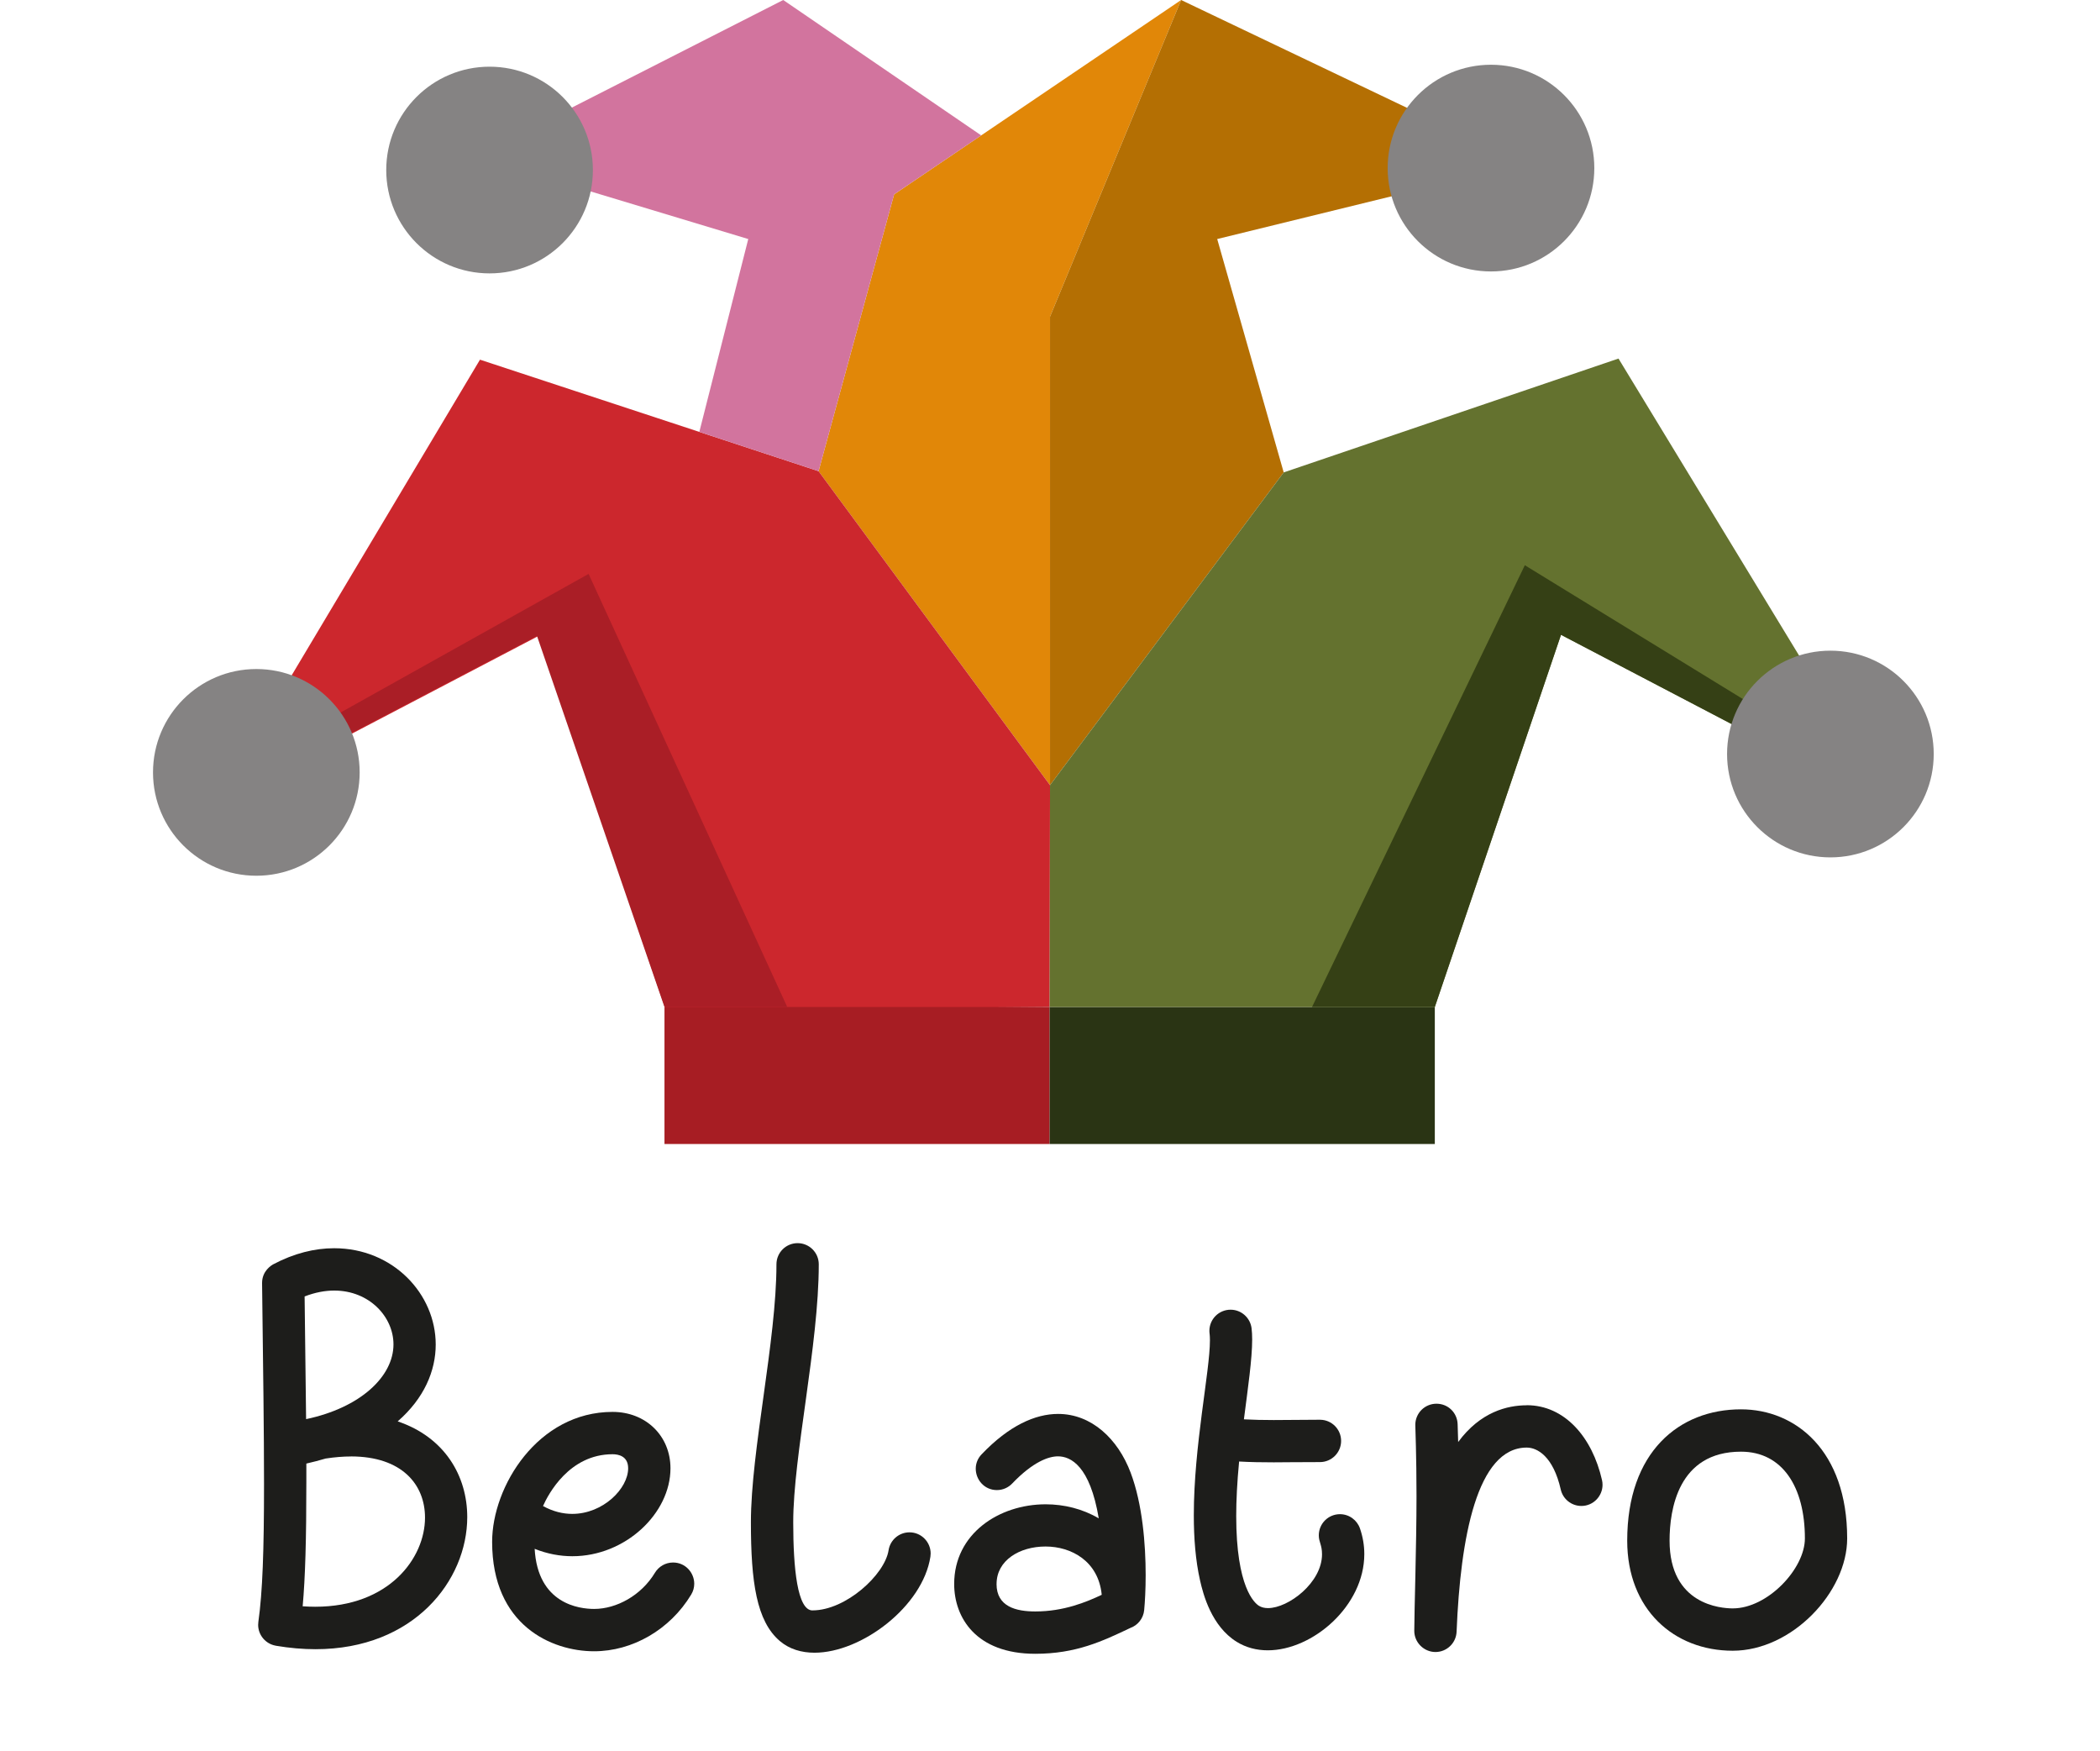
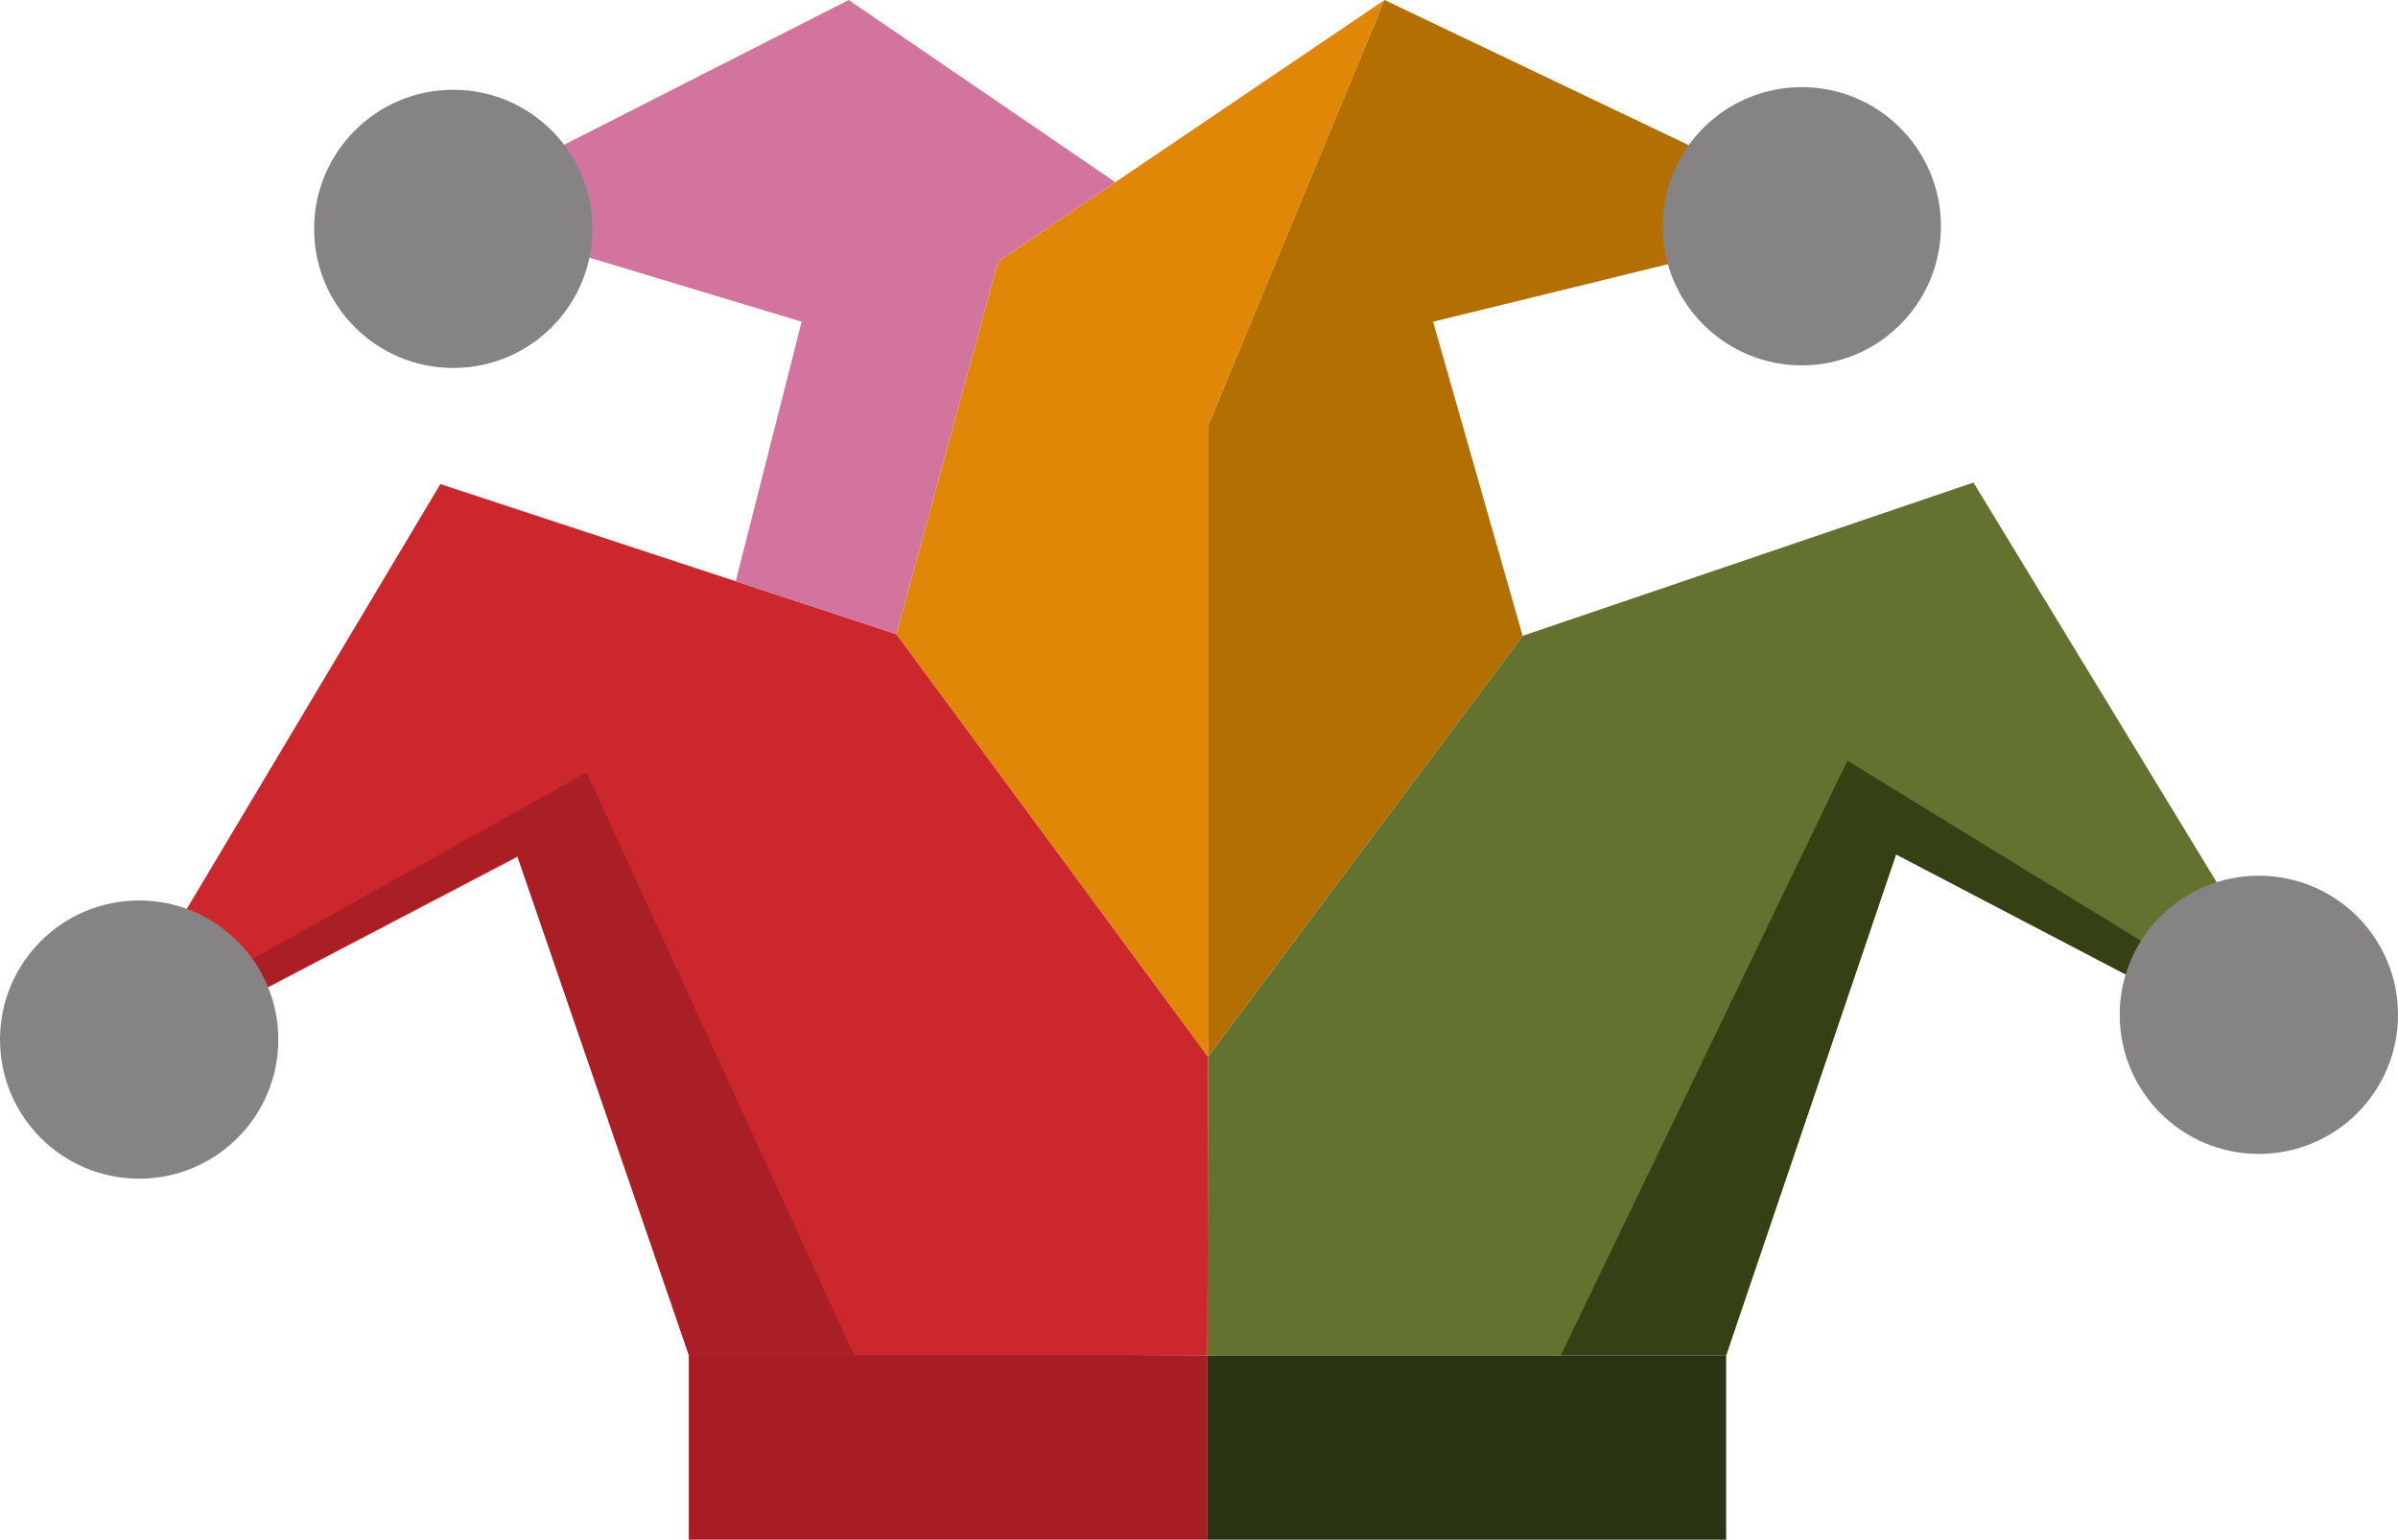
- <svg xmlns="http://www.w3.org/2000/svg" id="Vector" viewBox="0 0 508.09 423.4">
+ <svg xmlns="http://www.w3.org/2000/svg" id="Vector" viewBox="0 0 512 328.84">
  <defs>
    <style>
      .cls-1 {
-         fill: #1d1d1b;
+         fill: #a71d23;
      }

      .cls-2 {
-         fill: #a71d23;
+         fill: #64722f;
      }

      .cls-3 {
-         fill: #64722f;
+         fill: #b46f03;
      }

      .cls-4 {
-         fill: #b46f03;
+         fill: #354015;
      }

      .cls-5 {
-         fill: none;
+         fill: #2a3414;
      }

      .cls-6 {
-         fill: #354015;
+         fill: #858383;
      }

      .cls-7 {
-         fill: #2a3414;
+         fill: #cc272d;
      }

      .cls-8 {
-         fill: #858383;
+         fill: #aa1e26;
      }

      .cls-9 {
-         fill: #cc272d;
+         fill: #d2749e;
      }

      .cls-10 {
-         fill: #aa1e26;
-       }
- 
-       .cls-11 {
-         fill: #d2749e;
-       }
- 
-       .cls-12 {
        fill: #e18708;
      }
    </style>
  </defs>
-   <g id="Actual_things" data-name="Actual things">
-     <polygon class="cls-12" points="254.05 189.92 198.05 113.97 216.33 47.01 285.77 0 254.05 76.6 254.05 189.92" />
-     <polygon class="cls-4" points="362.4 41.18 345.77 28.64 285.77 0 254.05 76.6 254.05 189.92 310.59 114.27 294.5 57.82 362.4 41.18" />
-     <polygon class="cls-9" points="253.96 243.58 254.05 189.92 198.05 113.97 116.13 87 56.4 187.09 78.73 180.82 130.31 153.82 161.08 244.28 253.96 243.58" />
-     <polygon class="cls-11" points="169.2 104.47 198.05 113.97 216.33 47.01 237.4 32.75 189.5 0 112.86 39 137.68 44.73 181.04 57.82 169.2 104.47" />
-     <rect class="cls-2" x="160.77" y="243.58" width="93.19" height="33.14" />
-     <rect class="cls-7" x="253.96" y="243.58" width="93.19" height="33.14" />
-     <polygon class="cls-3" points="253.96 243.58 254.05 189.92 310.59 114.27 391.59 86.73 439.86 166.09 442.86 187.64 377.68 153.55 347.15 243.58 253.96 243.58" />
-     <polygon class="cls-10" points="56.02 187.09 142.41 138.82 190.47 243.58 160.77 243.58 129.92 153.82 78.34 180.82 56.02 187.09" />
-     <polygon class="cls-6" points="442.11 181.62 368.93 136.72 317.44 243.58 347.15 243.58 377.68 153.55 442.86 187.64 442.11 181.62" />
-   </g>
-   <g id="Balls">
-     <circle class="cls-8" cx="442.86" cy="182.39" r="25" />
-     <circle class="cls-8" cx="360.74" cy="40.66" r="25" />
-     <circle class="cls-8" cx="118.45" cy="41.13" r="25" />
-     <circle class="cls-8" cx="62.02" cy="186.83" r="25" />
-     <g>
-       <rect class="cls-5" y="297.17" width="508.09" height="105.55" />
-       <path class="cls-1" d="M66.72,398.07c-2.45-.42-4.26-2.56-4.26-5.04,0-.24.02-.48.05-.73,1.02-7.22,1.37-17.33,1.37-33.38,0-12.25-.21-27.97-.47-48.52,0-.02,0-.05,0-.07,0-2.92,2.26-4.27,2.72-4.52,4.98-2.64,9.98-3.88,14.71-3.88,14.26,0,24.58,11.05,24.58,23.29,0,6.34-2.77,13-9.2,18.59,11.4,3.85,16.83,13.22,16.83,23.15,0,15.3-12.88,31.96-36.72,31.96-3.03,0-6.23-.27-9.61-.84ZM84.92,352.3c-1.86,0-3.9.16-6.13.5-1.49.44-3.05.85-4.67,1.22,0,1.57,0,3.08,0,4.54,0,13.84-.26,22.98-.89,29.98,1.04.07,2.05.11,3.03.11,17.92,0,26.57-11.79,26.57-21.56,0-7.99-5.57-14.8-17.93-14.8ZM73.7,313.58c.18,13.85.28,21.62.36,29.69,13.13-2.76,21.14-10.31,21.14-18.08,0-6.66-5.84-13.02-14.33-13.02-2.22,0-4.63.44-7.16,1.42Z" />
-       <path class="cls-1" d="M119.07,372.96c0-13.43,11.07-31.44,29.14-31.44,8.05,0,14.01,5.8,14.01,13.64,0,10.91-10.9,21.27-23.74,21.27-2.97,0-6.05-.56-9.12-1.79.74,13.36,10.82,14.54,14.39,14.54,5.39,0,11.39-3.24,14.71-8.75.9-1.49,2.53-2.48,4.39-2.48,2.99,0,5.12,2.47,5.12,5.14,0,.88-.23,1.78-.74,2.62-5.15,8.53-14.26,13.71-23.49,13.71-10.27,0-24.67-6.27-24.67-26.47ZM131.38,364.29c2.41,1.33,4.81,1.9,7.07,1.9,7.48,0,13.53-6.14,13.53-11.03,0-2.96-2.37-3.4-3.77-3.4-10.5,0-15.58,9.71-16.83,12.53Z" />
-       <path class="cls-1" d="M196.59,389.53c8.05,0,17.49-8.64,18.4-14.55.38-2.45,2.5-4.33,5.06-4.33,2.86,0,5.12,2.34,5.12,5.11,0,.26-.02.53-.06.79-1.85,11.99-16.62,23.22-28.04,23.22-3.16,0-6.07-.86-8.37-2.81-5.67-4.81-7.02-14.28-7.02-28.74,0-17.33,6.18-43.93,6.18-62.4,0-2.83,2.29-5.12,5.12-5.12s5.12,2.29,5.12,5.12c0,19.5-6.18,46.26-6.18,62.4,0,11.18,1.01,21.32,4.66,21.32Z" />
-       <path class="cls-1" d="M230.86,383.14c0-12.16,10.85-19.27,22.14-19.27,4.42,0,8.92,1.09,12.84,3.4-2.12-12.69-6.77-15-9.87-15-2.25,0-6.03,1.3-11.07,6.57-.93.98-2.25,1.59-3.7,1.59-3.06,0-5.12-2.53-5.12-5.17,0-1.22.44-2.46,1.42-3.48,6.62-6.94,12.96-9.77,18.51-9.77,8.09,0,14.47,6.05,17.54,14.19,2.88,7.63,3.64,17.37,3.64,24.8,0,3.48-.17,6.46-.36,8.47-.19,2-1.54,3.67-3.37,4.32-6.67,3.17-13.11,6.24-22.98,6.24-14.35,0-19.62-8.78-19.62-16.89ZM241.11,383.14c0,5.53,4.79,6.65,9.38,6.65,6.85,0,12.35-2.26,16.07-4.03-.79-8.13-7.34-11.68-13.6-11.68s-11.84,3.33-11.84,9.06Z" />
-       <path class="cls-1" d="M308.2,353.72c-2.8,0-5.67-.04-8.4-.2-.49,5.1-.7,9.46-.7,13.19,0,17.22,4.41,21.04,5.51,21.72.6.37,1.34.55,2.17.55,4.96,0,13.08-6.16,13.08-13.02,0-2.31-.78-2.93-.78-4.58,0-2.83,2.29-5.12,5.12-5.12,2.24,0,4.15,1.45,4.84,3.45.72,2.09,1.05,4.17,1.05,6.21,0,12.51-12.45,23.27-23.36,23.27-2.67,0-5.25-.65-7.54-2.07-6.05-3.77-8.06-11.38-8.84-14.83-1.1-4.87-1.51-10.25-1.51-15.75,0-16.87,3.9-34.81,3.9-42.34,0-1.41-.13-1.62-.13-2.28,0-2.83,2.29-5.12,5.12-5.12,2.6,0,4.75,1.94,5.08,4.45.1.8.15,1.72.15,2.75,0,4.71-1.01,11.61-2,19.32,2.25.12,4.74.17,7.22.17.1,0,8.03-.07,10.62-.07.27,0,.49,0,.62,0,2.8.03,5.06,2.31,5.06,5.12s-2.29,5.12-5.12,5.12c-4.02,0-11.07.06-11.18.06Z" />
-       <path class="cls-1" d="M369.38,339.9c9.22,0,15.87,7.77,18.22,18.11.09.38.13.77.13,1.14,0,2.75-2.23,5.12-5.12,5.12-2.43,0-4.48-1.7-4.99-3.98-1.8-7.95-5.63-10.14-8.23-10.14-12.02,0-16.05,21.71-16.97,44.54-.11,2.73-2.36,4.91-5.12,4.91s-5.12-2.29-5.12-5.12c0-4.63.54-20.56.54-32.6,0-9.79-.29-16.72-.29-17.22,0-2.83,2.29-5.12,5.12-5.12s5.03,2.2,5.12,4.95c.05,1.48.09,2.92.13,4.32,5.37-7.31,11.93-8.89,16.6-8.89Z" />
-       <path class="cls-1" d="M419.23,399.29c-14.22,0-25.53-9.98-25.53-26.63,0-21.41,12.51-31.76,27.52-31.76,13.23,0,25.7,10,25.7,31.23,0,12.99-13.37,27.16-27.7,27.16ZM419.23,389.05c8.46,0,17.46-9.59,17.46-16.92,0-12.47-5.44-20.99-15.46-20.99-15.27,0-17.28,14.1-17.28,21.52,0,15.5,12.42,16.39,15.29,16.39Z" />
+   <g id="Logo">
+     <g id="Jesterhat">
+       <polygon class="cls-10" points="257.91 225.69 191.37 135.43 213.09 55.87 295.61 0 257.91 91.03 257.91 225.69" />
+       <polygon class="cls-3" points="386.68 48.94 366.91 34.03 295.61 0 257.91 91.03 257.91 225.69 325.1 135.8 305.98 68.71 386.68 48.94" />
+       <polygon class="cls-7" points="257.81 289.46 257.91 225.69 191.37 135.43 94.02 103.39 23.04 222.33 49.58 214.88 110.87 182.79 147.43 290.29 257.81 289.46" />
+       <polygon class="cls-9" points="157.09 124.15 191.37 135.43 213.09 55.87 238.13 38.91 181.2 0 90.13 46.35 119.62 53.15 171.16 68.71 157.09 124.15" />
+       <rect class="cls-1" x="147.07" y="289.46" width="110.74" height="39.38" />
+       <rect class="cls-5" x="257.81" y="289.46" width="110.74" height="39.38" />
+       <polygon class="cls-2" points="257.81 289.46 257.91 225.69 325.1 135.8 421.36 103.06 478.73 197.38 482.29 222.98 404.83 182.47 368.55 289.46 257.81 289.46" />
+       <polygon class="cls-8" points="22.58 222.33 125.24 164.97 182.37 289.46 147.07 289.46 110.41 182.79 49.11 214.88 22.58 222.33" />
+       <polygon class="cls-4" points="481.4 215.83 394.44 162.47 333.25 289.46 368.55 289.46 404.83 182.47 482.29 222.98 481.4 215.83" />
+       <circle class="cls-6" cx="482.29" cy="216.74" r="29.71" />
+       <circle class="cls-6" cx="384.7" cy="48.32" r="29.71" />
+       <circle class="cls-6" cx="96.78" cy="48.88" r="29.71" />
+       <circle class="cls-6" cx="29.71" cy="222.03" r="29.71" />
    </g>
  </g>
</svg>
